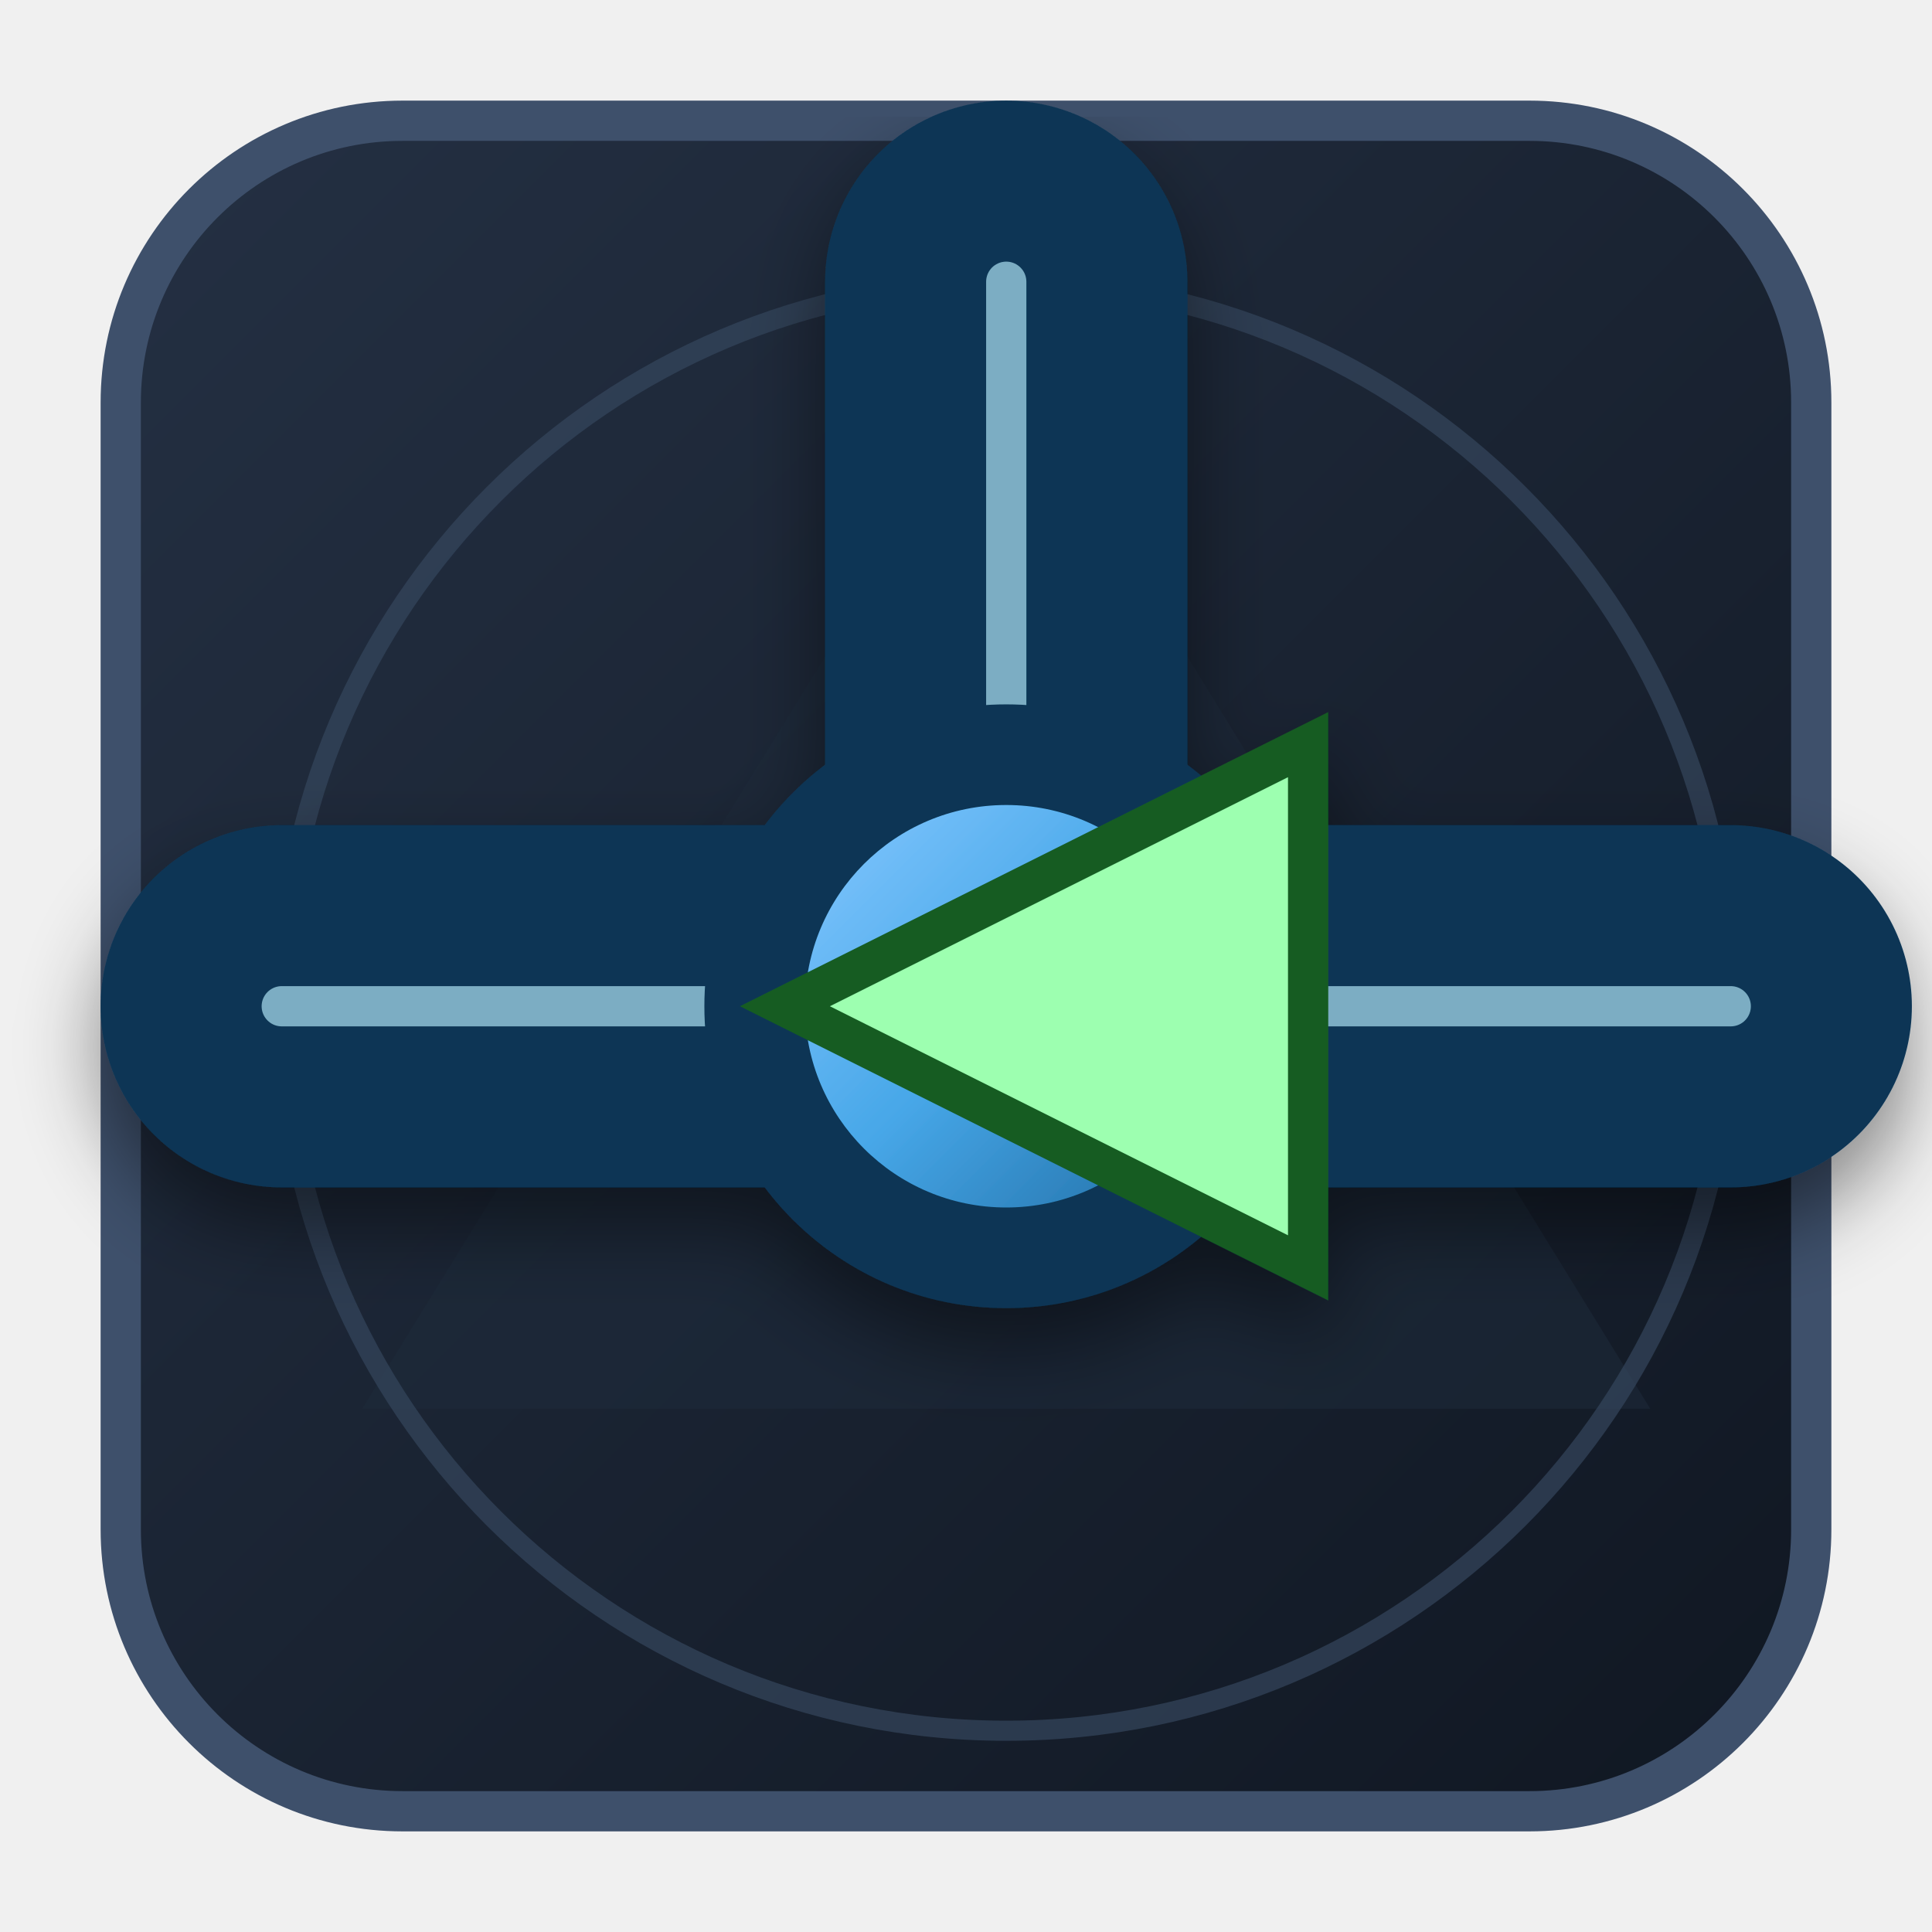
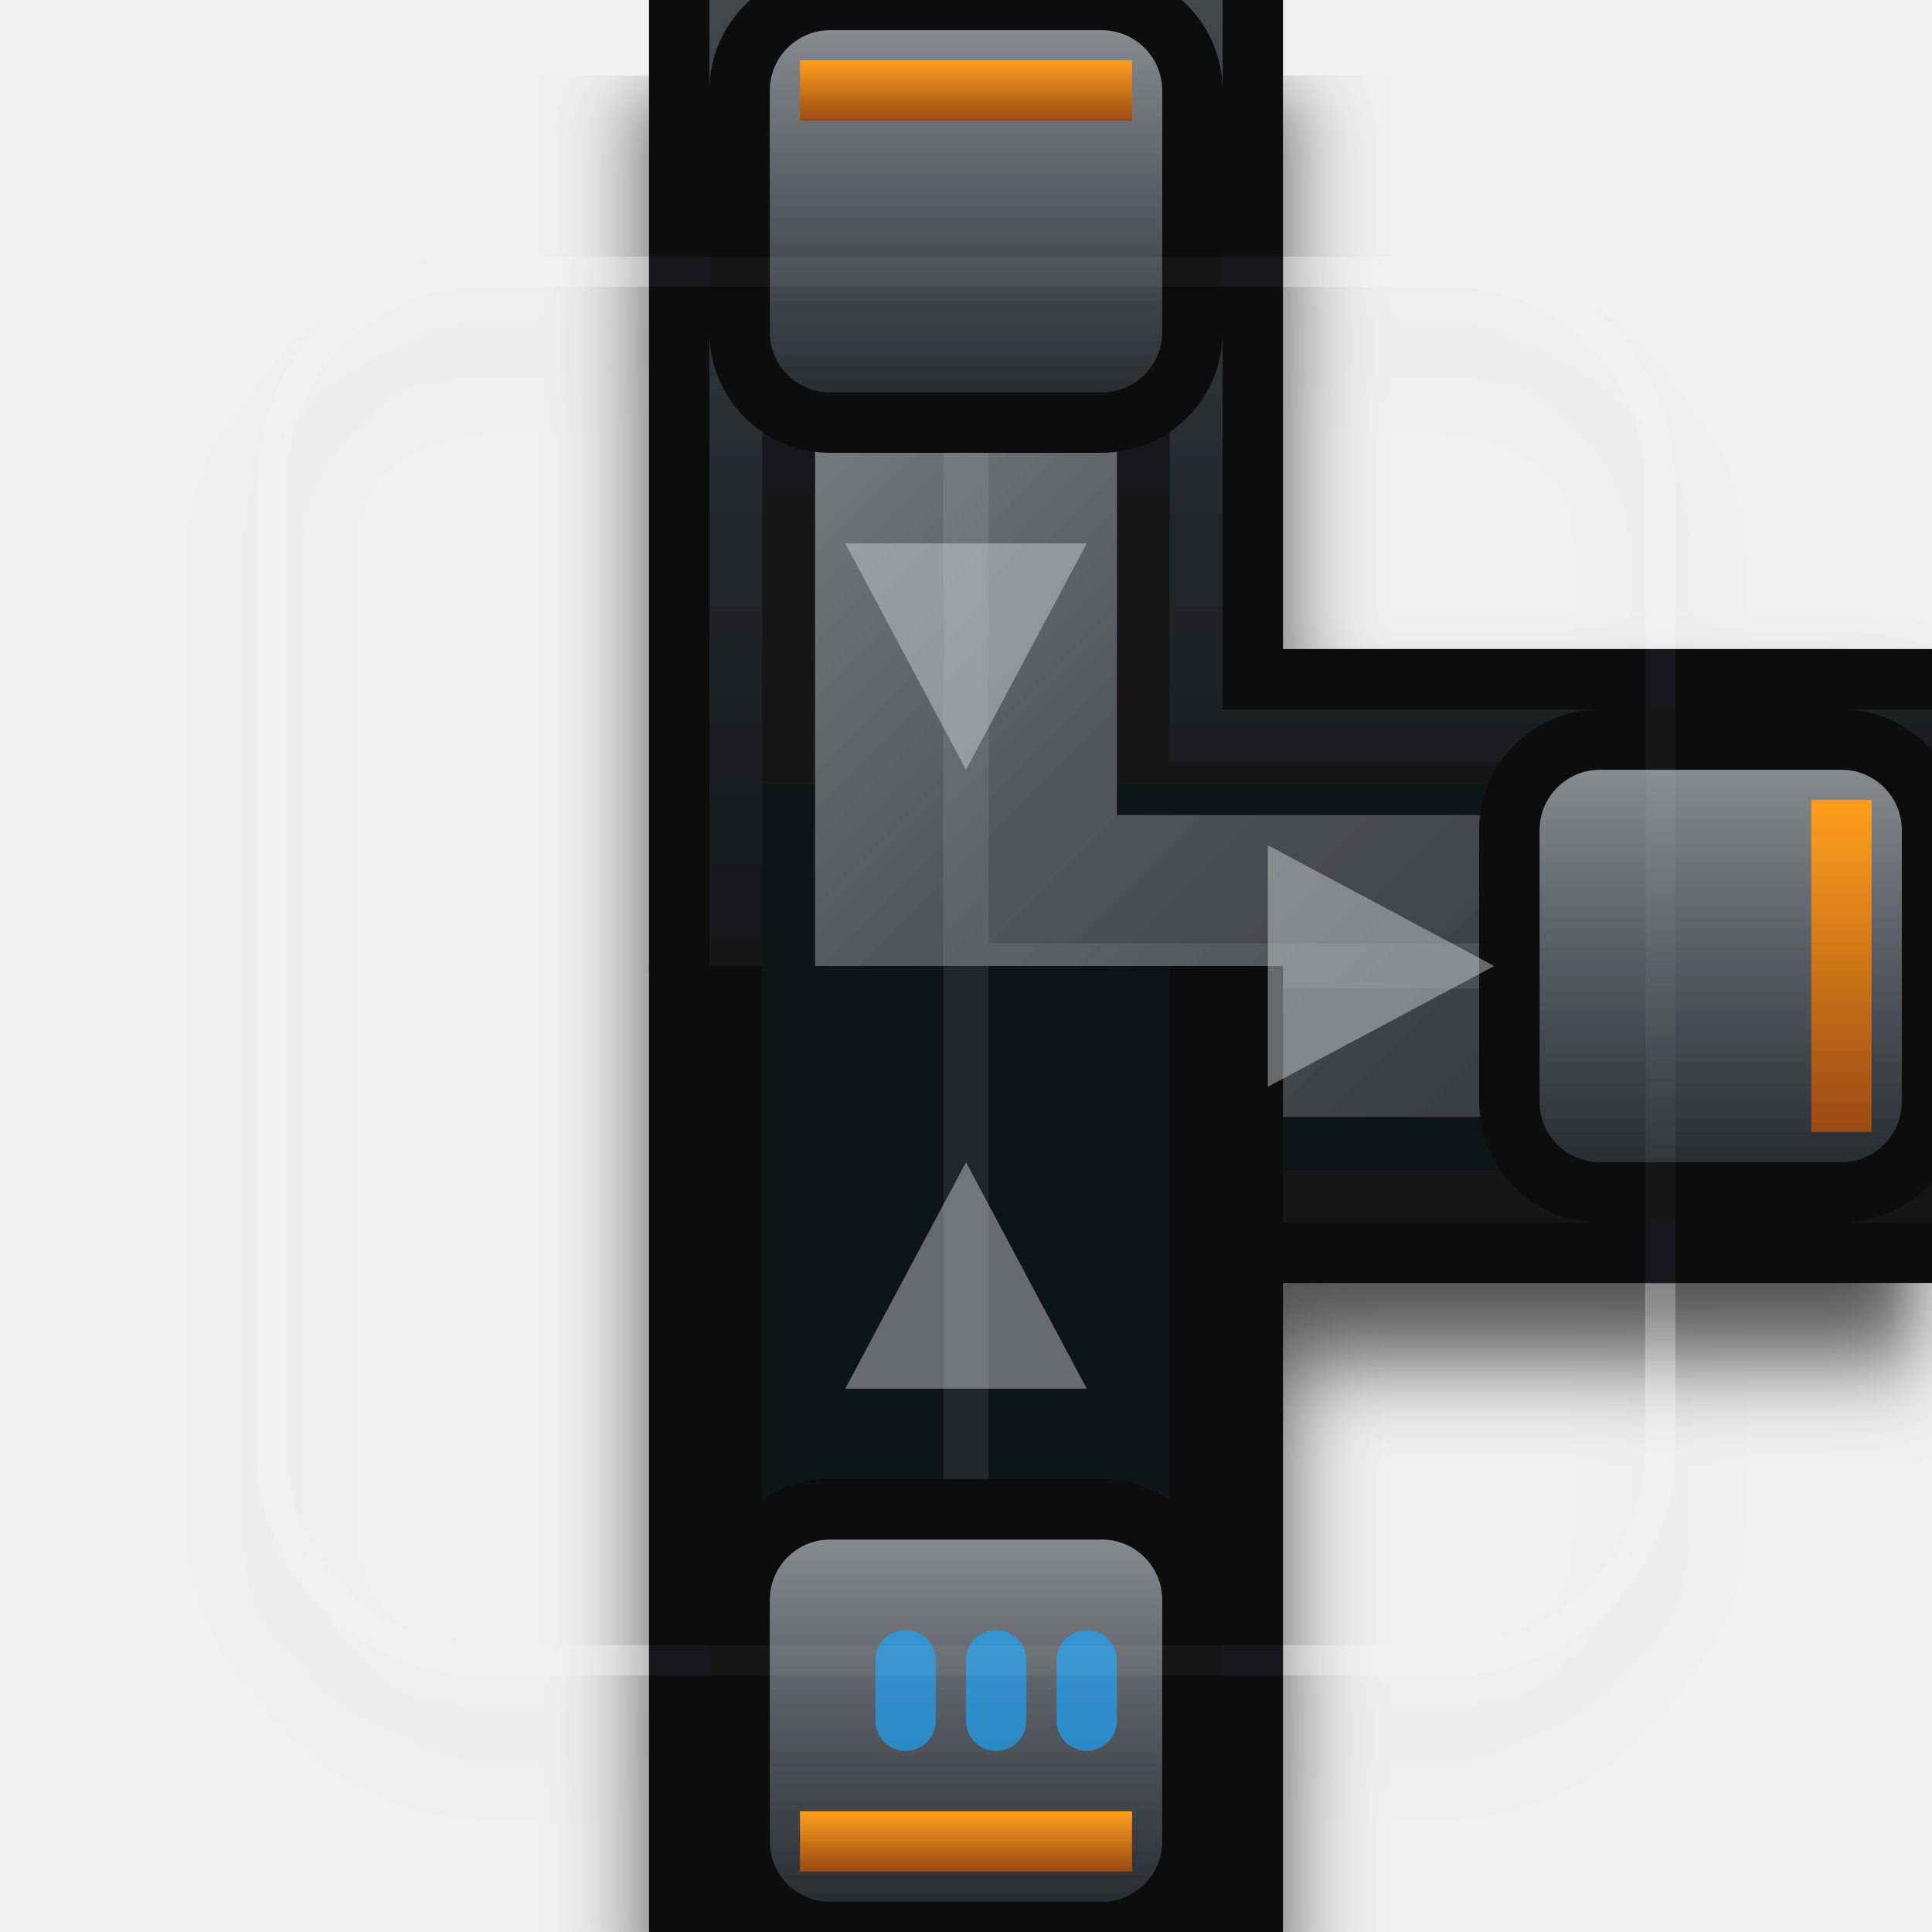
- <svg xmlns="http://www.w3.org/2000/svg" viewBox="0 0 96 96" width="96" height="96" role="img">
+ <svg xmlns="http://www.w3.org/2000/svg" viewBox="0 0 128 128" width="128" height="128" fill="none" role="img" aria-label="space_pipe_y_merger.svg">
  <defs>
-     <linearGradient id="tile" x1="0" x2="1" y1="0" y2="1">
-       <stop offset="0" stop-color="#243043" />
-       <stop offset="1" stop-color="#101722" />
+     <linearGradient id="outer" x1="0" y1="0" x2="0" y2="1">
+       <stop offset="0" stop-color="#43484d" />
+       <stop offset="0.52" stop-color="#25292d" />
+       <stop offset="1" stop-color="#121518" />
    </linearGradient>
-     <linearGradient id="pipe" x1="0" x2="1" y1="0" y2="1">
-       <stop offset="0" stop-color="#83c7ff" />
-       <stop offset="0.5" stop-color="#47a7e8" />
-       <stop offset="1" stop-color="#1f6da4" />
+     <linearGradient id="inner" x1="0" y1="0" x2="1" y2="1">
+       <stop offset="0" stop-color="#85878c" />
+       <stop offset="0.45" stop-color="#55575d" />
+       <stop offset="1" stop-color="#2e3136" />
    </linearGradient>
-     <linearGradient id="metal" x1="0" x2="1" y1="0" y2="1">
-       <stop offset="0" stop-color="#e0e7ef" />
-       <stop offset="1" stop-color="#667386" />
+     <linearGradient id="cap" x1="0" y1="0" x2="0" y2="1">
+       <stop offset="0" stop-color="#8e9196" />
+       <stop offset="0.5" stop-color="#555960" />
+       <stop offset="1" stop-color="#22262b" />
    </linearGradient>
-     <filter id="shadow" x="-20%" y="-20%" width="140%" height="140%">
-       <feDropShadow dx="0" dy="2" stdDeviation="2" flood-color="#000" flood-opacity="0.45" />
+     <linearGradient id="orange" x1="0" y1="0" x2="0" y2="1">
+       <stop offset="0" stop-color="#ff9f1f" />
+       <stop offset="1" stop-color="#9a4a12" />
+     </linearGradient>
+     <filter id="shadow" x="-25%" y="-25%" width="150%" height="150%">
+       <feDropShadow dx="0" dy="5" stdDeviation="3" flood-color="#000" flood-opacity="0.65" />
    </filter>
  </defs>
-   <rect x="6" y="6" width="84" height="84" rx="14" fill="url(#tile)" stroke="#3e506b" stroke-width="2" />
-   <path d="M18 70 L50 18 L82 70 Z" fill="#1d2a3a" opacity="0.55" />
-   <circle cx="50" cy="50" r="36" fill="none" stroke="#34465d" stroke-width="1" opacity="0.7" />
  <g filter="url(#shadow)">
-     <line x1="50" y1="50" x2="50" y2="14" stroke="#0b3654" stroke-width="18" stroke-linecap="round" />
-     <line x1="50" y1="50" x2="50" y2="14" stroke="url(#pipe)" stroke-width="12" stroke-linecap="round" />
-     <line x1="50" y1="50" x2="50" y2="14" stroke="#b9ecff" stroke-width="2" stroke-linecap="round" opacity="0.65" />
-     <line x1="50" y1="50" x2="86" y2="50" stroke="#0b3654" stroke-width="18" stroke-linecap="round" />
-     <line x1="50" y1="50" x2="86" y2="50" stroke="url(#pipe)" stroke-width="12" stroke-linecap="round" />
-     <line x1="50" y1="50" x2="86" y2="50" stroke="#b9ecff" stroke-width="2" stroke-linecap="round" opacity="0.65" />
-     <line x1="50" y1="50" x2="14" y2="50" stroke="#0b3654" stroke-width="18" stroke-linecap="round" />
-     <line x1="50" y1="50" x2="14" y2="50" stroke="url(#pipe)" stroke-width="12" stroke-linecap="round" />
-     <line x1="50" y1="50" x2="14" y2="50" stroke="#b9ecff" stroke-width="2" stroke-linecap="round" opacity="0.65" />
-     <circle cx="50" cy="50" r="15" fill="#0b3654" />
-     <circle cx="50" cy="50" r="10" fill="url(#pipe)" />
-     <path d="M65 37 L39 50 L65 63 Z" fill="#9dffb0" stroke="#145c24" stroke-width="2" />
+     <path d="M 64 0 L 64 64 L 128 64" stroke="#0d0f11" stroke-width="42" stroke-linecap="butt" stroke-linejoin="round" />
+     <path d="M 64 0 L 64 64 L 128 64" stroke="url(#outer)" stroke-width="34" stroke-linecap="butt" stroke-linejoin="round" />
+     <path d="M 64 0 L 64 64 L 128 64" stroke="#111417" stroke-width="27" stroke-linecap="butt" stroke-linejoin="round" opacity="0.9" />
+     <path d="M 64 0 L 64 64 L 128 64" stroke="url(#inner)" stroke-width="20" stroke-linecap="butt" stroke-linejoin="round" />
+     <path d="M 64 0 L 64 64 L 128 64" stroke="#ffffff" stroke-width="3" stroke-linecap="butt" stroke-linejoin="round" opacity="0.08" />
+     <path d="M 64 128 L 64 64" stroke="#0d0f11" stroke-width="42" stroke-linecap="butt" stroke-linejoin="round" />
+     <path d="M 64 128 L 64 64" stroke="url(#outer)" stroke-width="34" stroke-linecap="butt" stroke-linejoin="round" />
+     <path d="M 64 128 L 64 64" stroke="#111417" stroke-width="27" stroke-linecap="butt" stroke-linejoin="round" opacity="0.9" />
+     <path d="M 64 128 L 64 64" stroke="url(#inner)" stroke-width="20" stroke-linecap="butt" stroke-linejoin="round" />
+     <path d="M 64 128 L 64 64" stroke="#ffffff" stroke-width="3" stroke-linecap="butt" stroke-linejoin="round" opacity="0.08" />
+     <rect x="49" y="0" width="30" height="28" rx="6" fill="url(#cap)" stroke="#0b0d0f" stroke-width="4" />
+     <rect x="53" y="4" width="22" height="4" fill="url(#orange)" />
+     <rect x="49" y="100" width="30" height="28" rx="6" fill="url(#cap)" stroke="#0b0d0f" stroke-width="4" />
+     <rect x="53" y="120" width="22" height="4" fill="url(#orange)" />
+     <rect x="100" y="49" width="28" height="30" rx="6" fill="url(#cap)" stroke="#0b0d0f" stroke-width="4" />
+     <rect x="120" y="53" width="4" height="22" fill="url(#orange)" />
+     <polygon points="58,34 73,42 58,50" fill="#d4d6da" opacity="0.45" transform="rotate(90 64 42)" />
+     <polygon points="58,78 73,86 58,94" fill="#d4d6da" opacity="0.45" transform="rotate(-90 64 86)" />
+     <polygon points="84,56 99,64 84,72" fill="#d4d6da" opacity="0.45" transform="rotate(0 90 64)" />
+     <rect x="58" y="108" width="4" height="8" rx="2" fill="#18a8ff" opacity="0.65" />
+     <rect x="64" y="108" width="4" height="8" rx="2" fill="#18a8ff" opacity="0.65" />
+     <rect x="70" y="108" width="4" height="8" rx="2" fill="#18a8ff" opacity="0.65" />
+     <rect x="18" y="18" width="92" height="92" rx="14" stroke="#ffffff" stroke-width="2" opacity="0.045" />
  </g>
</svg>
